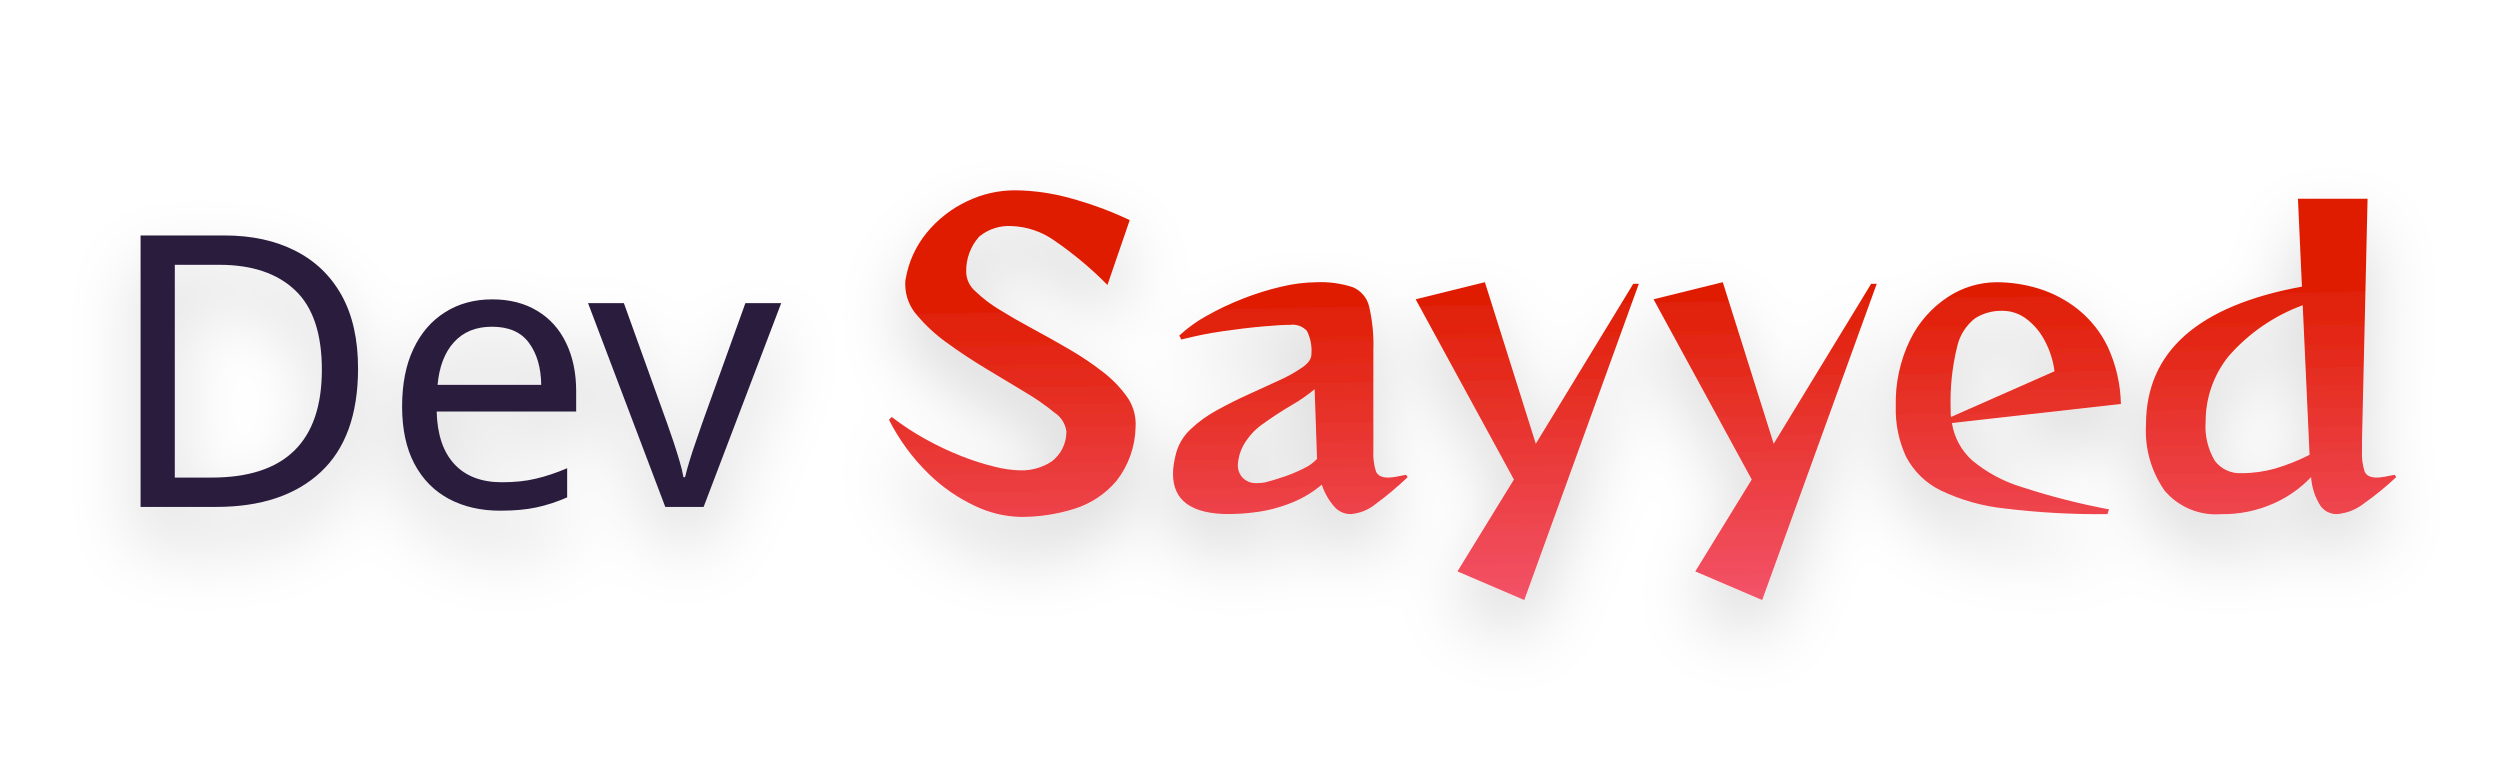
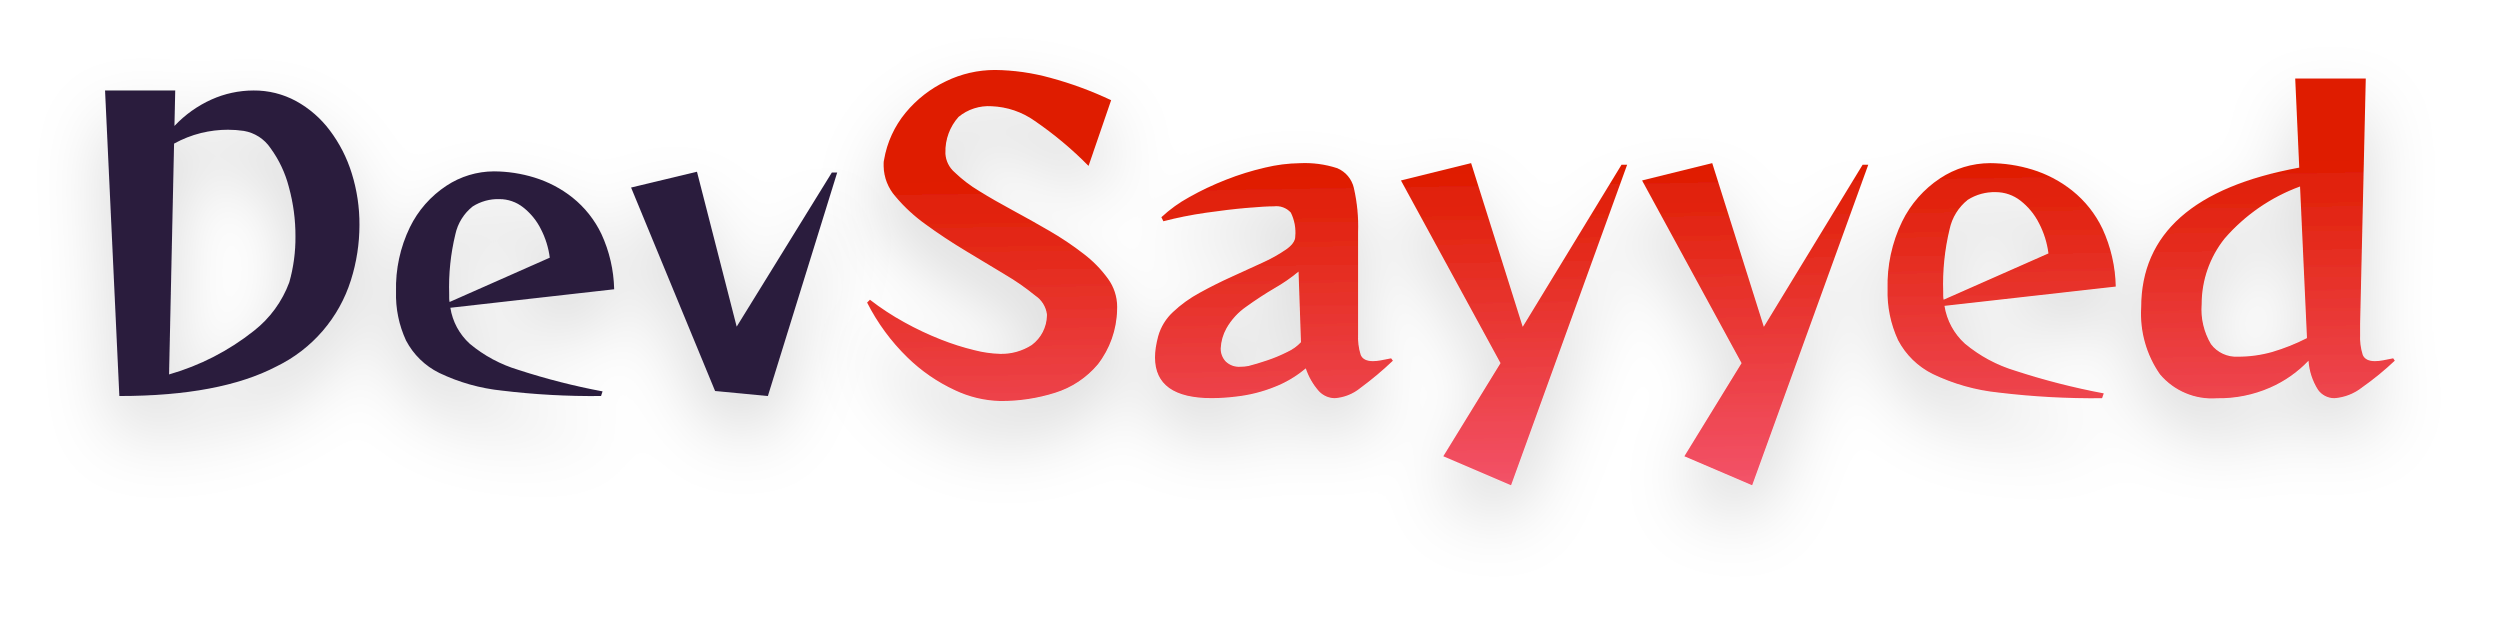
- <svg xmlns="http://www.w3.org/2000/svg" width="217" height="66" viewBox="0 0 217 66">
+ <svg xmlns="http://www.w3.org/2000/svg" width="214.096" height="53.566" viewBox="0 0 214.096 53.566">
  <defs>
-     <style>.a{fill:url(#a);}.b{fill:#2a1b3d;font-size:33px;font-family:ReggaeOne-Regular, Reggae One;}.c{filter:url(#d);}.d{filter:url(#b);}</style>
+     <style>.a{fill:url(#a);}.b{fill:#2a1b3d;}.c{filter:url(#d);}.d{filter:url(#b);}</style>
    <linearGradient id="a" x1="0.5" y1="0.225" x2="0.544" y2="1" gradientUnits="objectBoundingBox">
      <stop offset="0" stop-color="#df1c00" />
      <stop offset="1" stop-color="#f35369" />
    </linearGradient>
-     <filter id="b" x="68.165" y="10.515" width="148.835" height="53.566" filterUnits="userSpaceOnUse">
+     <filter id="b" x="65.261" y="0" width="148.835" height="53.566" filterUnits="userSpaceOnUse">
      <feOffset dy="3" input="SourceAlpha" />
      <feGaussianBlur stdDeviation="3" result="c" />
      <feFlood flood-opacity="0.161" />
      <feComposite operator="in" in2="c" />
      <feComposite in="SourceGraphic" />
    </filter>
-     <filter id="d" x="0" y="0" width="85" height="66" filterUnits="userSpaceOnUse">
+     <filter id="d" x="0" y="1.745" width="80.7" height="44.169" filterUnits="userSpaceOnUse">
      <feOffset dy="3" input="SourceAlpha" />
      <feGaussianBlur stdDeviation="3" result="e" />
      <feFlood flood-opacity="0.161" />
      <feComposite operator="in" in2="e" />
      <feComposite in="SourceGraphic" />
    </filter>
  </defs>
-   <g transform="translate(-213 644)">
-     <g class="d" transform="matrix(1, 0, 0, 1, 213, -644)">
-       <path class="a" d="M22.721-12.3a7.89,7.89,0,0,1-1.657,4.679A7.832,7.832,0,0,1,17.42-5.2a15.256,15.256,0,0,1-4.713.708,9.589,9.589,0,0,1-3.885-.932,14.6,14.6,0,0,1-4.057-2.8,17.745,17.745,0,0,1-3.453-4.7l.242-.242a22.486,22.486,0,0,0,2.952,1.934A26.264,26.264,0,0,0,7.631-9.758a21.568,21.568,0,0,0,2.883.915,9.938,9.938,0,0,0,2.158.311,4.783,4.783,0,0,0,2.745-.76,3.228,3.228,0,0,0,1.295-2.521v-.1a2.276,2.276,0,0,0-1-1.606A20.382,20.382,0,0,0,13.1-15.334L9.72-17.371Q7.942-18.442,6.353-19.6A13.99,13.99,0,0,1,3.746-22a4.042,4.042,0,0,1-1.019-2.59v-.294a1.071,1.071,0,0,1,.035-.259,8.575,8.575,0,0,1,1.847-4.04,10.108,10.108,0,0,1,3.453-2.693,9.608,9.608,0,0,1,4.2-.967,18.57,18.57,0,0,1,4.748.673,31.168,31.168,0,0,1,5.2,1.916l-1.934,5.628a31.359,31.359,0,0,0-4.627-3.867,6.829,6.829,0,0,0-3.66-1.243,4.036,4.036,0,0,0-2.849.915,4.437,4.437,0,0,0-1.122,3.056v.1a2.288,2.288,0,0,0,.794,1.588,11.644,11.644,0,0,0,2.106,1.606q1.312.811,2.883,1.657t3.142,1.761a26.185,26.185,0,0,1,2.883,1.934,10.239,10.239,0,0,1,2.106,2.141,4.079,4.079,0,0,1,.794,2.4ZM46.339-7.945a28.538,28.538,0,0,1-2.8,2.348,3.88,3.88,0,0,1-2.175.863A1.883,1.883,0,0,1,40-5.338a5.648,5.648,0,0,1-1.122-1.951,9.4,9.4,0,0,1-2.624,1.571,12.548,12.548,0,0,1-3.349.846q-.552.069-1.07.1t-1,.035q-4.869,0-4.869-3.488a5.679,5.679,0,0,1,.069-.863,9.2,9.2,0,0,1,.207-.967,4.468,4.468,0,0,1,1.26-2.055,10.8,10.8,0,0,1,2.3-1.657q1.347-.742,2.762-1.381T35.2-16.353a12.822,12.822,0,0,0,2-1.122q.777-.552.777-1.1a3.844,3.844,0,0,0-.38-2.055,1.673,1.673,0,0,0-1.45-.535q-.76,0-2.348.138t-3.488.414a33.662,33.662,0,0,0-3.626.725l-.173-.345a11.848,11.848,0,0,1,2.4-1.727,24.712,24.712,0,0,1,3.142-1.485,23.565,23.565,0,0,1,3.332-1.036,13.565,13.565,0,0,1,3-.38,8.907,8.907,0,0,1,3.194.432,2.421,2.421,0,0,1,1.416,1.692,14.668,14.668,0,0,1,.363,3.781v8.736a5.019,5.019,0,0,0,.224,1.778q.224.535,1.053.535a4.035,4.035,0,0,0,.673-.069q.4-.069.881-.173Zm-8.08-7.631a14,14,0,0,1-2.02,1.4q-1.26.742-2.434,1.588a5.618,5.618,0,0,0-1.727,1.882,3.9,3.9,0,0,0-.483,1.692,1.577,1.577,0,0,0,.432,1.139,1.621,1.621,0,0,0,1.226.449q.173,0,.363-.017a3.433,3.433,0,0,0,.363-.052q.691-.173,1.606-.483A12.942,12.942,0,0,0,37.31-8.7a3.7,3.7,0,0,0,1.157-.829ZM50.656.239l4.9-7.976L47.03-23.38l6.008-1.485,4.42,14.019,8.46-13.881H66.4L56.457,2.725ZM71.3.239l4.9-7.976L67.679-23.38l6.008-1.485,4.42,14.019,8.46-13.881h.483L77.106,2.725Zm35.773-4.972A67.694,67.694,0,0,1,98.2-5.217a17.006,17.006,0,0,1-5.628-1.588,6.708,6.708,0,0,1-2.97-2.9,9.732,9.732,0,0,1-.9-4.385,12.466,12.466,0,0,1,1.243-5.767,9.377,9.377,0,0,1,3.263-3.712,7.775,7.775,0,0,1,4.264-1.295,12.5,12.5,0,0,1,3.626.552,10.388,10.388,0,0,1,3.418,1.8,9.314,9.314,0,0,1,2.59,3.263,12.426,12.426,0,0,1,1.139,4.955L93.577-12.641A5.508,5.508,0,0,0,95.32-9.412a12.265,12.265,0,0,0,4.334,2.331,59.894,59.894,0,0,0,7.562,1.934Zm-4.593-12.4a7.681,7.681,0,0,0-.794-2.555,5.7,5.7,0,0,0-1.588-1.951,3.433,3.433,0,0,0-2.141-.742,4.249,4.249,0,0,0-2.383.656,4.356,4.356,0,0,0-1.554,2.5,20.021,20.021,0,0,0-.552,5.4v.328a1.674,1.674,0,0,0,.035.328Zm29.661,9.185a25.038,25.038,0,0,1-2.814,2.3,4.337,4.337,0,0,1-2.365.915,1.72,1.72,0,0,1-1.4-.725,5.33,5.33,0,0,1-.811-2.486,10.133,10.133,0,0,1-3.28,2.3,10.853,10.853,0,0,1-4.558.915,5.817,5.817,0,0,1-4.886-2.055,9.071,9.071,0,0,1-1.606-5.715q0-9.5,13.536-11.982l-.345-7.631h6.043l-.483,20.96v.932a5.019,5.019,0,0,0,.224,1.778q.224.535,1.053.535a4.034,4.034,0,0,0,.673-.069q.4-.069.881-.173Zm-8.115-14.917a15.676,15.676,0,0,0-6.457,4.454,9.014,9.014,0,0,0-1.968,5.628A5.8,5.8,0,0,0,116.4-9.36a2.7,2.7,0,0,0,2.314,1.07,10.631,10.631,0,0,0,2.918-.4,17.315,17.315,0,0,0,2.987-1.191Z" transform="translate(75.85 49.36)" />
+   <g transform="translate(-215.904 633.485)">
+     <g class="d" transform="matrix(1, 0, 0, 1, 215.9, -633.49)">
+       <path class="a" d="M22.721-12.3a7.89,7.89,0,0,1-1.657,4.679A7.832,7.832,0,0,1,17.42-5.2a15.256,15.256,0,0,1-4.713.708,9.589,9.589,0,0,1-3.885-.932,14.6,14.6,0,0,1-4.057-2.8,17.745,17.745,0,0,1-3.453-4.7l.242-.242a22.486,22.486,0,0,0,2.952,1.934A26.264,26.264,0,0,0,7.631-9.758a21.568,21.568,0,0,0,2.883.915,9.938,9.938,0,0,0,2.158.311,4.783,4.783,0,0,0,2.745-.76,3.228,3.228,0,0,0,1.295-2.521v-.1a2.276,2.276,0,0,0-1-1.606A20.382,20.382,0,0,0,13.1-15.334L9.72-17.371Q7.942-18.442,6.353-19.6A13.99,13.99,0,0,1,3.746-22a4.042,4.042,0,0,1-1.019-2.59v-.294a1.071,1.071,0,0,1,.035-.259,8.575,8.575,0,0,1,1.847-4.04,10.108,10.108,0,0,1,3.453-2.693,9.608,9.608,0,0,1,4.2-.967,18.57,18.57,0,0,1,4.748.673,31.168,31.168,0,0,1,5.2,1.916l-1.934,5.628a31.359,31.359,0,0,0-4.627-3.867,6.829,6.829,0,0,0-3.66-1.243,4.036,4.036,0,0,0-2.849.915,4.437,4.437,0,0,0-1.122,3.056v.1a2.288,2.288,0,0,0,.794,1.588,11.644,11.644,0,0,0,2.106,1.606q1.312.811,2.883,1.657t3.142,1.761a26.185,26.185,0,0,1,2.883,1.934,10.239,10.239,0,0,1,2.106,2.141,4.079,4.079,0,0,1,.794,2.4ZM46.339-7.945a28.538,28.538,0,0,1-2.8,2.348,3.88,3.88,0,0,1-2.175.863A1.883,1.883,0,0,1,40-5.338a5.648,5.648,0,0,1-1.122-1.951,9.4,9.4,0,0,1-2.624,1.571,12.548,12.548,0,0,1-3.349.846q-.552.069-1.07.1t-1,.035q-4.869,0-4.869-3.488a5.679,5.679,0,0,1,.069-.863,9.2,9.2,0,0,1,.207-.967,4.468,4.468,0,0,1,1.26-2.055,10.8,10.8,0,0,1,2.3-1.657q1.347-.742,2.762-1.381T35.2-16.353a12.822,12.822,0,0,0,2-1.122q.777-.552.777-1.1a3.844,3.844,0,0,0-.38-2.055,1.673,1.673,0,0,0-1.45-.535q-.76,0-2.348.138t-3.488.414a33.662,33.662,0,0,0-3.626.725l-.173-.345a11.848,11.848,0,0,1,2.4-1.727,24.712,24.712,0,0,1,3.142-1.485,23.565,23.565,0,0,1,3.332-1.036,13.565,13.565,0,0,1,3-.38,8.907,8.907,0,0,1,3.194.432,2.421,2.421,0,0,1,1.416,1.692,14.668,14.668,0,0,1,.363,3.781v8.736a5.019,5.019,0,0,0,.224,1.778q.224.535,1.053.535a4.035,4.035,0,0,0,.673-.069q.4-.069.881-.173Zm-8.08-7.631a14,14,0,0,1-2.02,1.4q-1.26.742-2.434,1.588a5.618,5.618,0,0,0-1.727,1.882,3.9,3.9,0,0,0-.483,1.692,1.577,1.577,0,0,0,.432,1.139,1.621,1.621,0,0,0,1.226.449q.173,0,.363-.017a3.433,3.433,0,0,0,.363-.052q.691-.173,1.606-.483A12.942,12.942,0,0,0,37.31-8.7a3.7,3.7,0,0,0,1.157-.829ZM50.656.239l4.9-7.976L47.03-23.38l6.008-1.485,4.42,14.019,8.46-13.881H66.4L56.457,2.725ZM71.3.239l4.9-7.976L67.679-23.38l6.008-1.485,4.42,14.019,8.46-13.881h.483L77.106,2.725Zm35.773-4.972A67.694,67.694,0,0,1,98.2-5.217a17.006,17.006,0,0,1-5.628-1.588,6.708,6.708,0,0,1-2.97-2.9,9.732,9.732,0,0,1-.9-4.385,12.466,12.466,0,0,1,1.243-5.767,9.377,9.377,0,0,1,3.263-3.712,7.775,7.775,0,0,1,4.264-1.295,12.5,12.5,0,0,1,3.626.552,10.388,10.388,0,0,1,3.418,1.8,9.314,9.314,0,0,1,2.59,3.263,12.426,12.426,0,0,1,1.139,4.955L93.577-12.641A5.508,5.508,0,0,0,95.32-9.412a12.265,12.265,0,0,0,4.334,2.331,59.894,59.894,0,0,0,7.562,1.934Zm-4.593-12.4a7.681,7.681,0,0,0-.794-2.555,5.7,5.7,0,0,0-1.588-1.951,3.433,3.433,0,0,0-2.141-.742,4.249,4.249,0,0,0-2.383.656,4.356,4.356,0,0,0-1.554,2.5,20.021,20.021,0,0,0-.552,5.4v.328a1.674,1.674,0,0,0,.035.328Zm29.661,9.185a25.038,25.038,0,0,1-2.814,2.3,4.337,4.337,0,0,1-2.365.915,1.72,1.72,0,0,1-1.4-.725,5.33,5.33,0,0,1-.811-2.486,10.133,10.133,0,0,1-3.28,2.3,10.853,10.853,0,0,1-4.558.915,5.817,5.817,0,0,1-4.886-2.055,9.071,9.071,0,0,1-1.606-5.715q0-9.5,13.536-11.982l-.345-7.631h6.043l-.483,20.96v.932a5.019,5.019,0,0,0,.224,1.778q.224.535,1.053.535a4.034,4.034,0,0,0,.673-.069q.4-.069.881-.173Zm-8.115-14.917a15.676,15.676,0,0,0-6.457,4.454,9.014,9.014,0,0,0-1.968,5.628A5.8,5.8,0,0,0,116.4-9.36a2.7,2.7,0,0,0,2.314,1.07,10.631,10.631,0,0,0,2.918-.4,17.315,17.315,0,0,0,2.987-1.191Z" transform="translate(72.95 38.84)" />
    </g>
-     <g class="c" transform="matrix(1, 0, 0, 1, 213, -644)">
-       <text class="b" transform="translate(9 44)">
-         <tspan x="0" y="0">Dev</tspan>
-       </text>
+     <g class="c" transform="matrix(1, 0, 0, 1, 215.9, -633.49)">
+       <path class="b" d="M2.9-25.74H8.91L8.844-22.7a9.938,9.938,0,0,1,3.168-2.261,8.788,8.788,0,0,1,3.6-.775,7.5,7.5,0,0,1,3.647.907,9.07,9.07,0,0,1,2.887,2.508,11.988,11.988,0,0,1,1.881,3.68,14.531,14.531,0,0,1,.66,4.422A15.65,15.65,0,0,1,23.958-9.5a12.3,12.3,0,0,1-6.369,7.392Q12.738.429,4.125.429ZM8.382-1.419a20.95,20.95,0,0,0,7.26-3.729,9.424,9.424,0,0,0,3.036-4.158,14.006,14.006,0,0,0,.528-3.927,15.663,15.663,0,0,0-.561-4.224,9.77,9.77,0,0,0-1.567-3.333,3.451,3.451,0,0,0-2.294-1.485,9.563,9.563,0,0,0-1.353-.1,9.757,9.757,0,0,0-2.31.28,9.584,9.584,0,0,0-2.31.908ZM45.375.429a64.694,64.694,0,0,1-8.481-.462,16.253,16.253,0,0,1-5.379-1.518,6.411,6.411,0,0,1-2.838-2.772,9.3,9.3,0,0,1-.858-4.191,11.913,11.913,0,0,1,1.188-5.511,8.962,8.962,0,0,1,3.118-3.547A7.431,7.431,0,0,1,36.2-18.81a11.943,11.943,0,0,1,3.465.528,9.928,9.928,0,0,1,3.267,1.716,8.9,8.9,0,0,1,2.475,3.119A11.876,11.876,0,0,1,46.5-8.712L32.472-7.128a5.264,5.264,0,0,0,1.667,3.086A11.721,11.721,0,0,0,38.28-1.815,57.241,57.241,0,0,0,45.507.033ZM40.986-11.418a7.341,7.341,0,0,0-.759-2.442,5.443,5.443,0,0,0-1.518-1.865,3.281,3.281,0,0,0-2.046-.709,4.061,4.061,0,0,0-2.277.627A4.162,4.162,0,0,0,32.9-13.415a19.134,19.134,0,0,0-.528,5.165v.313a1.6,1.6,0,0,0,.033.314ZM55.143,0,47.949-17.424l5.643-1.353,3.4,13.266,8.151-13.2H65.6L59.664.429Z" transform="translate(6.1 33.49)" />
    </g>
  </g>
</svg>
